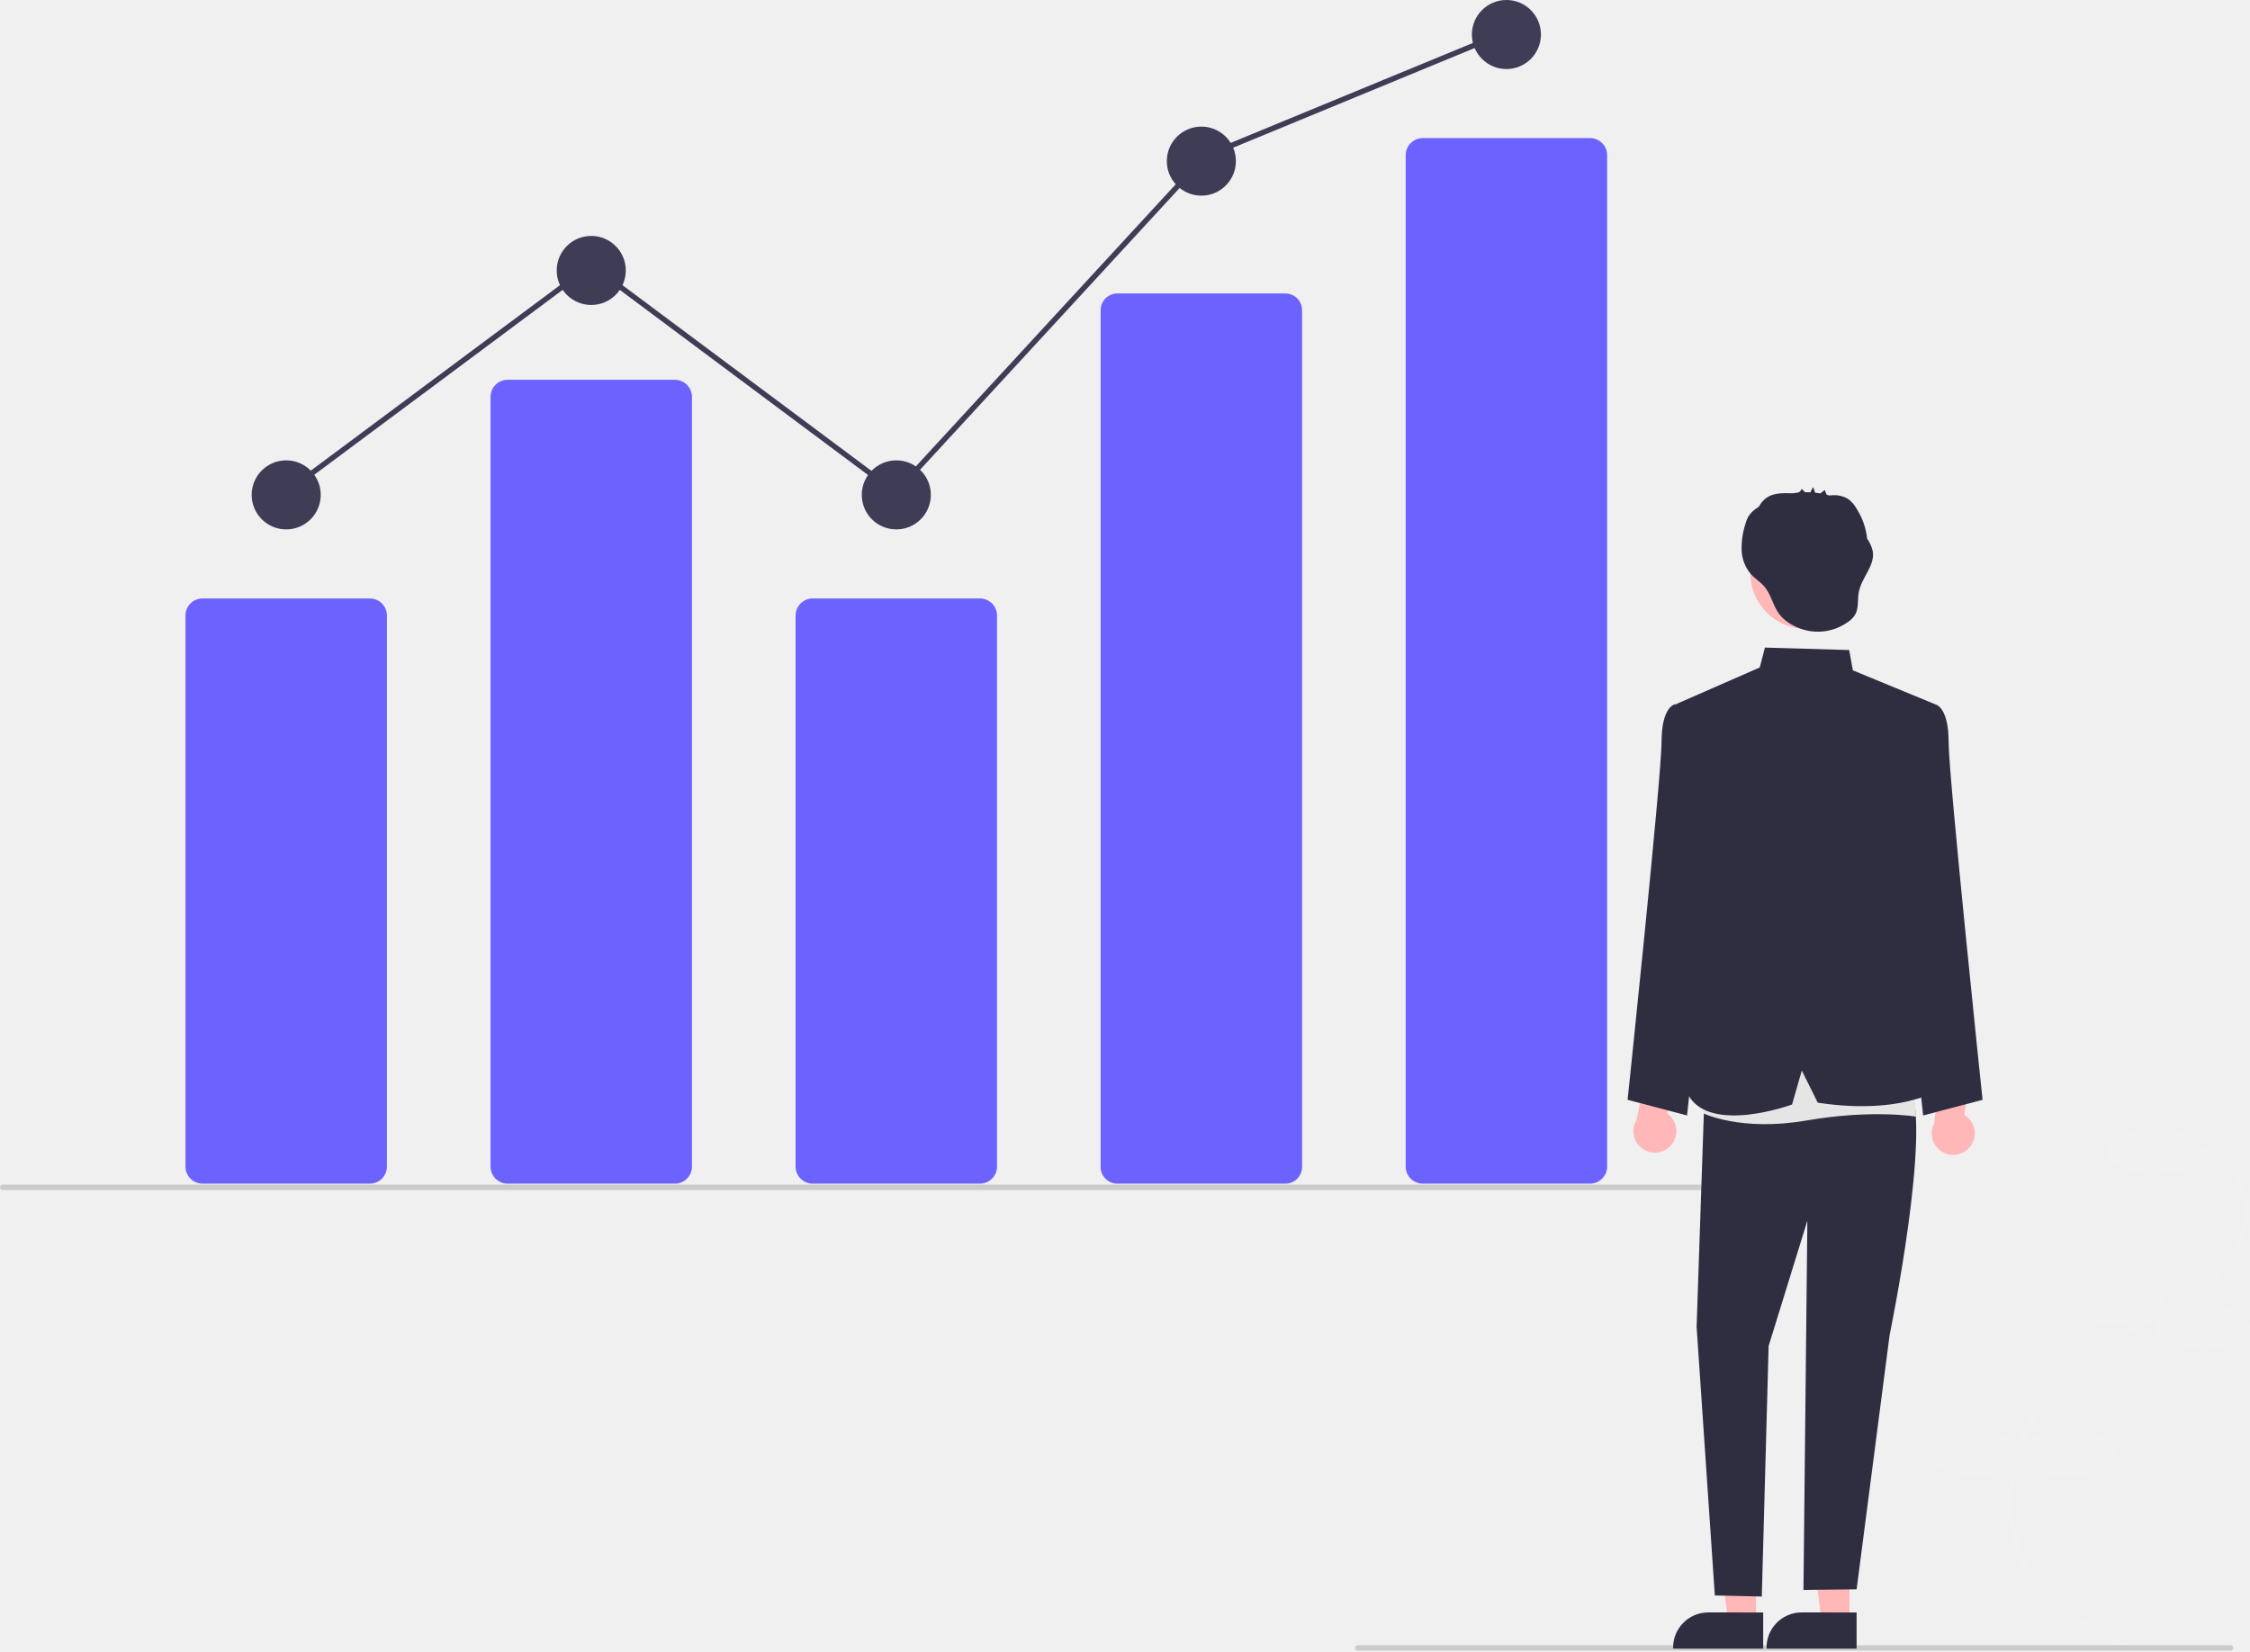
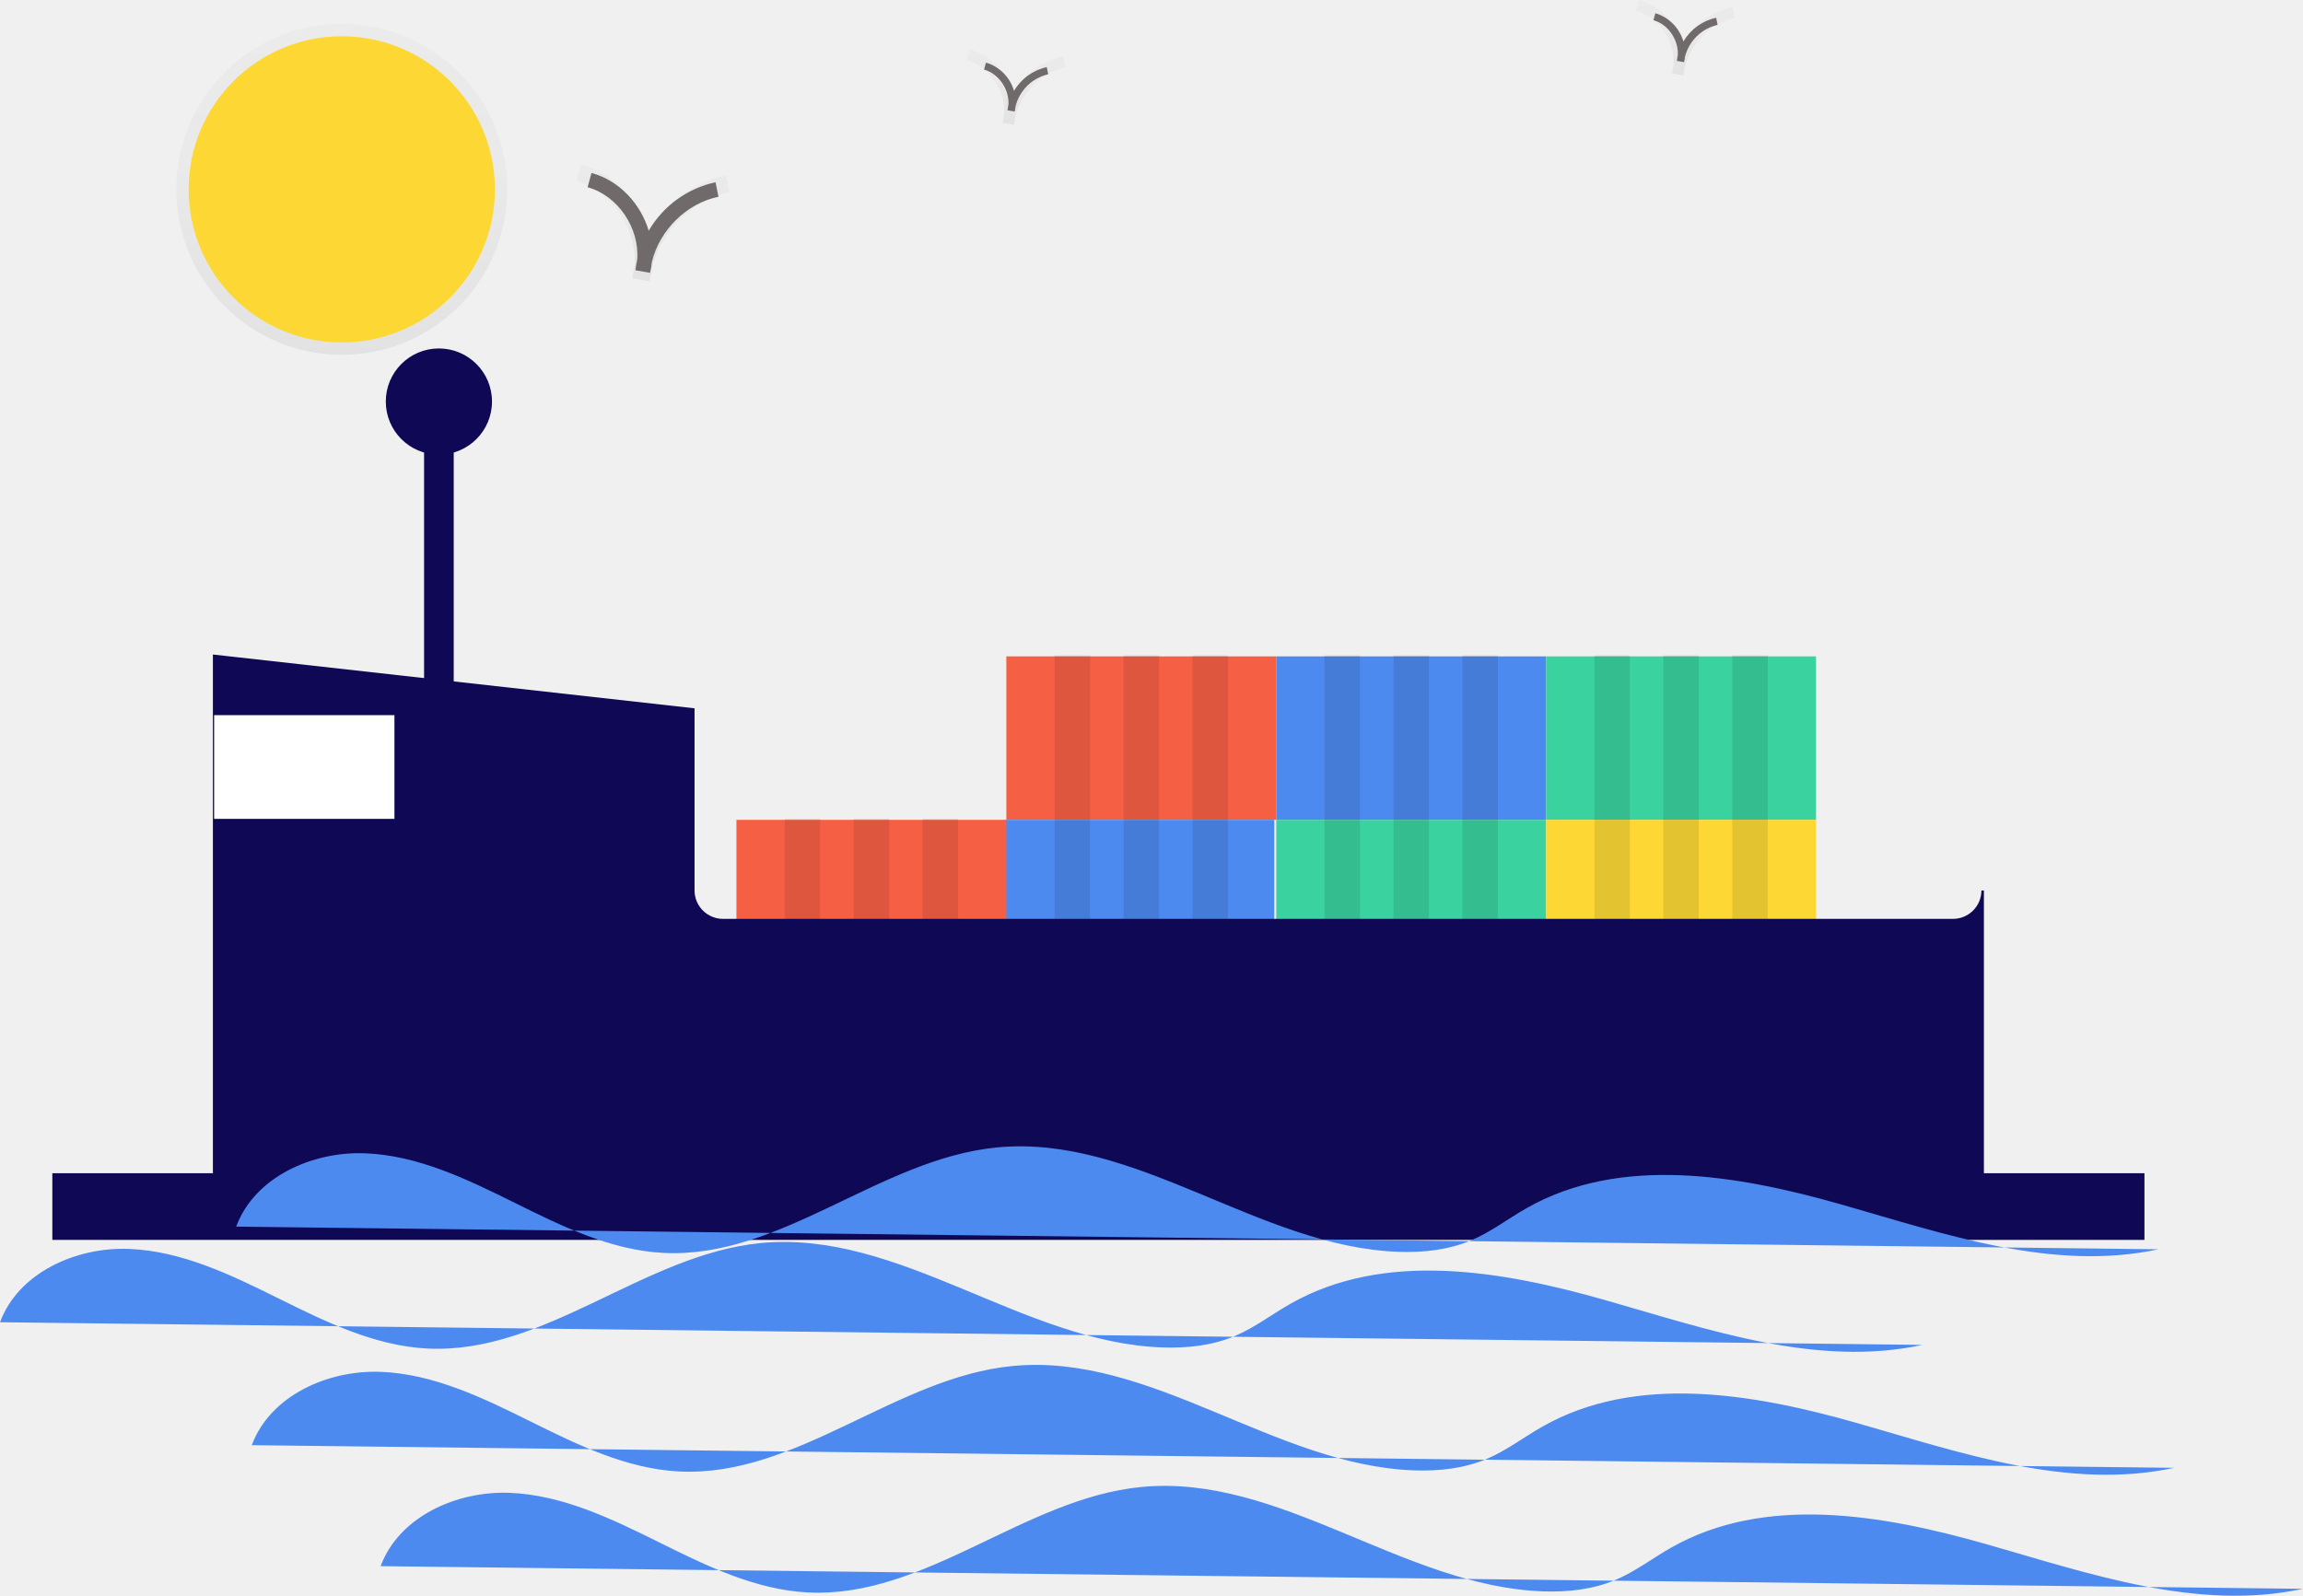
- <svg xmlns="http://www.w3.org/2000/svg" id="a3b698d4-91aa-4644-9cd7-168aa6af3798" data-name="Layer 1" width="835.213" height="613.098" viewBox="0 0 835.213 613.098">
-   <path d="M970.8,754.84l.951-1.759c-12.753-6.897-28.626-15.481-36.916-29.567-8.172-13.886-8.356-32.743-.479-49.211,6.704-14.016,19.018-26.572,35.611-36.313,3.273-1.921,6.709-3.742,10.031-5.503,8.031-4.256,16.336-8.658,23.184-14.903,9.432-8.601,16.568-23.035,11.249-35.891a23.856,23.856,0,0,0-20.677-14.467l-.113,1.997a21.861,21.861,0,0,1,18.948,13.248c4.943,11.947-1.839,25.505-10.754,33.636-6.661,6.074-14.852,10.415-22.773,14.613-3.342,1.771-6.797,3.603-10.108,5.546-16.938,9.943-29.526,22.798-36.403,37.174-8.16,17.061-7.946,36.637.559,51.089C941.685,739.095,957.828,747.826,970.8,754.84Z" transform="translate(-181.3664 -141.7423)" fill="#f1f1f1" />
-   <ellipse cx="799.713" cy="427.525" rx="17.5" ry="8.5" fill="#f1f1f1" />
-   <ellipse cx="785.713" cy="483.525" rx="17.5" ry="8.5" fill="#f1f1f1" />
-   <ellipse cx="817.713" cy="492.525" rx="17.5" ry="8.5" fill="#f1f1f1" />
-   <ellipse cx="767.713" cy="539.525" rx="17.5" ry="8.5" fill="#f1f1f1" />
-   <ellipse cx="732.713" cy="539.525" rx="17.5" ry="8.5" fill="#f1f1f1" />
-   <path d="M318.653,581.226H256.558a6.349,6.349,0,0,1-6.342-6.342V370.286a6.349,6.349,0,0,1,6.342-6.342h62.095a6.349,6.349,0,0,1,6.342,6.342V574.884A6.349,6.349,0,0,1,318.653,581.226Z" transform="translate(-181.3664 -141.7423)" fill="#6c63ff" />
-   <path d="M431.89,581.226H369.795a6.349,6.349,0,0,1-6.342-6.342V289.097a6.349,6.349,0,0,1,6.342-6.342h62.095a6.349,6.349,0,0,1,6.342,6.342V574.884A6.349,6.349,0,0,1,431.89,581.226Z" transform="translate(-181.3664 -141.7423)" fill="#6c63ff" />
-   <path d="M545.128,581.226H483.033a6.349,6.349,0,0,1-6.342-6.342V370.286a6.349,6.349,0,0,1,6.342-6.342h62.095a6.349,6.349,0,0,1,6.342,6.342V574.884A6.349,6.349,0,0,1,545.128,581.226Z" transform="translate(-181.3664 -141.7423)" fill="#6c63ff" />
-   <path d="M658.365,581.226H596.27a6.211,6.211,0,0,1-6.342-6.055V256.761a6.211,6.211,0,0,1,6.342-6.055h62.095a6.211,6.211,0,0,1,6.342,6.055V575.171A6.211,6.211,0,0,1,658.365,581.226Z" transform="translate(-181.3664 -141.7423)" fill="#6c63ff" />
-   <path d="M771.603,581.226H709.508a6.349,6.349,0,0,1-6.342-6.342V199.362a6.349,6.349,0,0,1,6.342-6.342h62.095a6.349,6.349,0,0,1,6.342,6.342V574.884A6.349,6.349,0,0,1,771.603,581.226Z" transform="translate(-181.3664 -141.7423)" fill="#6c63ff" />
-   <circle cx="106.239" cy="183.744" r="12.819" fill="#3f3d56" />
-   <circle cx="219.476" cy="100.418" r="12.819" fill="#3f3d56" />
-   <circle cx="332.714" cy="183.744" r="12.819" fill="#3f3d56" />
-   <circle cx="445.951" cy="59.824" r="12.819" fill="#3f3d56" />
-   <circle cx="559.189" cy="12.819" r="12.819" fill="#3f3d56" />
-   <path d="M844.366,583.607h-662a1,1,0,1,1,0-2h662a1,1,0,0,1,0,2Z" transform="translate(-181.3664 -141.7423)" fill="#cbcbcb" />
-   <path d="M1009.366,754.607h-324a1,1,0,0,1,0-2h324a1,1,0,0,1,0,2Z" transform="translate(-181.3664 -141.7423)" fill="#cbcbcb" />
-   <path d="M801.302,567.353a7.93,7.93,0,0,0-1.034-12.116l3.932-17.69-10.167-5.011-5.201,25.059a7.973,7.973,0,0,0,12.471,9.757Z" transform="translate(-181.3664 -141.7423)" fill="#ffb7b7" />
-   <path d="M912.485,567.741a7.93,7.93,0,0,0-1.969-11.999l2.551-17.941-10.524-4.21-3.247,25.386a7.973,7.973,0,0,0,13.189,8.763Z" transform="translate(-181.3664 -141.7423)" fill="#ffb7b7" />
-   <polygon points="651.862 602.078 641.494 602.077 636.562 562.087 651.864 562.088 651.862 602.078" fill="#ffb7b7" />
-   <path d="M835.873,753.87l-33.43-.001v-.423a13.013,13.013,0,0,1,13.012-13.012h.001l20.418.001Z" transform="translate(-181.3664 -141.7423)" fill="#2f2e41" />
-   <polygon points="686.535 602.078 676.167 602.077 671.235 562.087 686.537 562.088 686.535 602.078" fill="#ffb7b7" />
-   <path d="M870.546,753.87l-33.43-.001v-.423a13.013,13.013,0,0,1,13.012-13.012h.001l20.418.001Z" transform="translate(-181.3664 -141.7423)" fill="#2f2e41" />
-   <path d="M888.777,407.372l11.18-4.034s4.745,1.008,4.745,13.876,12.602,132.882,12.602,132.882l-22.054,5.807L882.784,442.04Z" transform="translate(-181.3664 -141.7423)" fill="#2f2e41" />
-   <path d="M814.07,407.372l-11.18-4.034s-4.745,1.008-4.745,13.876-12.602,132.882-12.602,132.882l22.054,5.807L820.063,442.04Z" transform="translate(-181.3664 -141.7423)" fill="#2f2e41" />
-   <path d="M814.214,544.249,811.158,634.401l6.766,99.724,17.432.403,2.537-93.025,14.377-46.512-1.45,137.092,19.739-.236,12.226-94.318s16.145-78.057,7.192-93.279l-41.232-13.711Z" transform="translate(-181.3664 -141.7423)" fill="#2f2e41" />
-   <path d="M814.55,533.386l-.995,21.687s13.911,6.923,38.364,2.706,40.706-1.437,40.706-1.437l-1.877-27.646Z" transform="translate(-181.3664 -141.7423)" fill="#e5e5e5" />
-   <path d="M802.446,403.658l32.154-14.09,1.918-7.38,31.28.906,1.352,7.539,30.808,12.704L886.383,450.535l1.392,33.202,16.926,60.512s-14.277,12.125-48.577,6.908L850.206,539.232l-3.62,12.612s-30.077,11.064-38.413-3.339L814.214,444.459Z" transform="translate(-181.3664 -141.7423)" fill="#2f2e41" />
-   <circle cx="670.507" cy="212.744" r="20.771" fill="#ffb7b7" />
-   <path d="M876.553,346.437a12.65,12.65,0,0,0-2.099-4.69,25.34,25.34,0,0,0-3.783-10.913,11.45,11.45,0,0,0-3.389-3.912,10.004,10.004,0,0,0-5.332-1.329c-.339-.006-.947.097-1.496.122-.351-.109-.705-.206-1.06-.297-.207-.461-.618-1.804-.732-1.713l-1.547,1.229c-.654-.114-1.312-.202-1.972-.272q-.36-1.028-.721-2.056a14.089,14.089,0,0,0-1.022,1.921q-.985-.048-1.972-.034l-1.315-1.263a1.855,1.855,0,0,1-1.451,1.421c-.605.062-1.208.143-1.808.24-.049-0-.098,0-.146-.001-3.239-.081-6.723-.226-9.431,1.552a9.293,9.293,0,0,0-3.002,3.408c-.332.225-.664.449-.986.688a10.78,10.78,0,0,0-2.778,2.754,11.677,11.677,0,0,0-1.229,2.978,28.551,28.551,0,0,0-1.415,9.754,14.476,14.476,0,0,0,3.558,9.034c1.389,1.492,3.155,2.594,4.545,4.085,2.864,3.069,3.401,7.35,5.85,10.597,2.591,3.435,7.319,5.695,11.472,6.343a19.163,19.163,0,0,0,14.275-3.56,8.832,8.832,0,0,0,2.431-2.548c1.441-2.493.83-5.627,1.366-8.456C872.367,356.214,877.428,351.763,876.553,346.437Z" transform="translate(-181.3664 -141.7423)" fill="#2f2e41" />
-   <polygon points="105.555 184.546 104.361 182.942 219.477 97.239 332.348 181.429 446.764 57.205 446.969 57.121 558.009 11.292 558.772 13.141 447.936 58.885 332.597 184.11 219.476 99.733 105.555 184.546" fill="#3f3d56" />
+ <svg xmlns="http://www.w3.org/2000/svg" xmlns:xlink="http://www.w3.org/1999/xlink" id="bb6491d8-974c-4727-a107-afc356bed175" data-name="Layer 1" width="932.375" height="646.22" viewBox="0 0 932.375 646.22">
+   <defs>
+     <linearGradient id="b10df757-55e5-4d99-9006-dc7249c3a778" x1="401.199" y1="238.812" x2="401.199" y2="191.492" gradientUnits="userSpaceOnUse">
+       <stop offset="0" stop-color="gray" stop-opacity="0.25" />
+       <stop offset="0.535" stop-color="gray" stop-opacity="0.12" />
+       <stop offset="1" stop-color="gray" stop-opacity="0.1" />
+     </linearGradient>
+     <linearGradient id="b7455b34-8431-4804-9964-905371e7992b" x1="548.199" y1="175.413" x2="548.199" y2="144.89" xlink:href="#b10df757-55e5-4d99-9006-dc7249c3a778" />
+     <linearGradient id="a8bee007-5617-4059-9c68-754326cfe534" x1="819.199" y1="155.413" x2="819.199" y2="124.89" xlink:href="#b10df757-55e5-4d99-9006-dc7249c3a778" />
+     <linearGradient id="b5786f2b-186c-4311-b51e-a01aadf48633" x1="138.375" y1="143.683" x2="138.375" y2="9.683" xlink:href="#b10df757-55e5-4d99-9006-dc7249c3a778" />
+   </defs>
+   <rect x="172.188" y="163.11" width="11" height="147" fill="#0f0955" stroke="#0f0955" stroke-miterlimit="10" />
+   <rect x="407.42" y="265.808" width="109.268" height="66.199" fill="#f55f44" />
+   <rect x="516.688" y="265.808" width="109.268" height="66.199" fill="#4d8af0" />
+   <rect x="625.956" y="265.808" width="109.268" height="66.199" fill="#3ad29f" />
+   <rect x="406.623" y="332.007" width="109.268" height="66.199" fill="#4d8af0" />
+   <rect x="298.152" y="332.007" width="109.268" height="66.199" fill="#f55f44" />
+   <rect x="516.688" y="332.007" width="109.268" height="66.199" fill="#3ad29f" />
+   <rect x="625.956" y="332.007" width="109.268" height="66.199" fill="#fdd835" />
+   <g opacity="0.1">
+     <rect x="426.961" y="265.409" width="14.356" height="66.199" />
+     <rect x="454.876" y="265.409" width="14.356" height="66.199" />
+     <rect x="482.791" y="265.409" width="14.356" height="66.199" />
+   </g>
+   <g opacity="0.1">
+     <rect x="536.229" y="265.409" width="14.356" height="66.199" />
+     <rect x="564.144" y="265.409" width="14.356" height="66.199" />
+     <rect x="592.059" y="265.409" width="14.356" height="66.199" />
+   </g>
+   <g opacity="0.1">
+     <rect x="645.496" y="265.409" width="14.356" height="66.199" />
+     <rect x="673.412" y="265.409" width="14.356" height="66.199" />
+     <rect x="701.327" y="265.409" width="14.356" height="66.199" />
+   </g>
+   <g opacity="0.1">
+     <rect x="426.961" y="331.608" width="14.356" height="66.199" />
+     <rect x="454.876" y="331.608" width="14.356" height="66.199" />
+     <rect x="482.791" y="331.608" width="14.356" height="66.199" />
+   </g>
+   <g opacity="0.1">
+     <rect x="317.693" y="331.608" width="14.356" height="66.199" />
+     <rect x="345.608" y="331.608" width="14.356" height="66.199" />
+     <rect x="373.523" y="331.608" width="14.356" height="66.199" />
+   </g>
+   <g opacity="0.1">
+     <rect x="536.229" y="331.608" width="14.356" height="66.199" />
+     <rect x="564.144" y="331.608" width="14.356" height="66.199" />
+     <rect x="592.059" y="331.608" width="14.356" height="66.199" />
+   </g>
+   <g opacity="0.1">
+     <rect x="645.496" y="331.608" width="14.356" height="66.199" />
+     <rect x="673.412" y="331.608" width="14.356" height="66.199" />
+     <rect x="701.327" y="331.608" width="14.356" height="66.199" />
+   </g>
+   <rect x="21.688" y="475.61" width="846" height="26" fill="#0f0955" stroke="#0f0955" stroke-miterlimit="10" />
+   <path d="M927.5,497.5h-498a12.035,12.035,0,0,1-12-12V412.176L223.5,390.5v223h716v-128A12.035,12.035,0,0,1,927.5,497.5Z" transform="translate(-136.8123 -124.8901)" fill="#0f0955" stroke="#0f0955" stroke-miterlimit="10" />
+   <rect x="86.688" y="289.61" width="73" height="42" fill="#fff" />
+   <circle cx="177.688" cy="162.61" r="21" fill="#0f0955" stroke="#0f0955" stroke-miterlimit="10" />
+   <path d="M232.429,621.629c7.436-20.076,30.819-30.532,52.211-29.695s41.318,10.502,60.494,20.022,39.032,19.278,60.415,20.327c47.519,2.33,87.509-38.126,134.863-42.717,56.293-5.458,106.251,40.385,162.776,42.273,9.941.332,20.079-.767,29.234-4.657,7.968-3.386,14.912-8.751,22.437-13.031,37.979-21.6,85.483-13.445,127.501-1.468s85.637,27.32,128.349,18.119" transform="translate(-136.8123 -124.8901)" fill="#4d8af0" />
+   <path d="M136.812,660.35c7.436-20.076,30.819-30.532,52.211-29.695s41.318,10.502,60.494,20.022,39.032,19.278,60.415,20.327c47.519,2.33,87.509-38.126,134.863-42.717,56.293-5.458,106.251,40.385,162.776,42.273,9.941.332,20.079-.767,29.234-4.657,7.968-3.386,14.911-8.751,22.437-13.031,37.979-21.6,85.483-13.445,127.501-1.468S872.382,678.725,915.094,669.524" transform="translate(-136.8123 -124.8901)" fill="#4d8af0" />
+   <path d="M238.751,710.134c7.436-20.076,30.819-30.532,52.211-29.695s41.318,10.502,60.494,20.022,39.032,19.278,60.415,20.327c47.519,2.33,87.509-38.126,134.863-42.717,56.293-5.458,106.251,40.385,162.776,42.273,9.941.332,20.079-.767,29.234-4.657,7.968-3.386,14.912-8.751,22.437-13.031,37.979-21.6,85.483-13.445,127.501-1.468s85.637,27.32,128.349,18.119" transform="translate(-136.8123 -124.8901)" fill="#4d8af0" />
+   <path d="M290.906,759.128c7.436-20.076,30.819-30.532,52.211-29.695s41.318,10.502,60.494,20.022,39.032,19.278,60.415,20.327c47.519,2.33,87.509-38.126,134.863-42.717,56.293-5.458,106.251,40.385,162.776,42.273,9.941.332,20.079-.767,29.234-4.657,7.968-3.386,14.912-8.751,22.437-13.031,37.979-21.6,85.483-13.445,127.501-1.468s85.637,27.32,128.349,18.119" transform="translate(-136.8123 -124.8901)" fill="#4d8af0" />
+   <g opacity="0.5">
+     <path d="M399.761,238.812l-6.895-1.22a44.531,44.531,0,0,1,.832-5.07c1.17-14.781-9.079-30.335-23.488-34.258l1.844-6.773c13.129,3.574,23.255,14.561,27.096,27.357a48.519,48.519,0,0,1,31.65-22.948l1.388,6.881c-15.104,3.046-27.943,15.89-31.534,30.858A35.469,35.469,0,0,1,399.761,238.812Z" transform="translate(-136.8123 -124.8901)" fill="url(#b10df757-55e5-4d99-9006-dc7249c3a778)" />
+   </g>
+   <path d="M399.969,235.376l-5.894-1.043a38.063,38.063,0,0,1,.711-4.333c1-12.635-7.761-25.93-20.078-29.283l1.576-5.789c11.223,3.055,19.878,12.447,23.162,23.384a41.473,41.473,0,0,1,27.054-19.616l1.187,5.882c-12.911,2.604-23.885,13.583-26.955,26.377A30.317,30.317,0,0,1,399.969,235.376Z" transform="translate(-136.8123 -124.8901)" fill="#706a6a" />
+   <g opacity="0.5">
+     <path d="M547.271,175.413l-4.447-.787a28.726,28.726,0,0,1,.537-3.27c.755-9.534-5.856-19.567-15.151-22.098l1.189-4.369c8.469,2.305,15,9.393,17.478,17.646a31.296,31.296,0,0,1,20.415-14.802l.895,4.439c-9.743,1.965-18.024,10.25-20.34,19.905A22.878,22.878,0,0,1,547.271,175.413Z" transform="translate(-136.8123 -124.8901)" fill="url(#b7455b34-8431-4804-9964-905371e7992b)" />
+   </g>
+   <g opacity="0.5">
+     <path d="M818.271,155.413l-4.447-.787a28.726,28.726,0,0,1,.537-3.27c.755-9.534-5.856-19.567-15.151-22.098l1.189-4.369c8.469,2.305,15,9.393,17.478,17.646a31.296,31.296,0,0,1,20.415-14.802l.895,4.439c-9.743,1.965-18.024,10.25-20.34,19.905A22.878,22.878,0,0,1,818.271,155.413Z" transform="translate(-136.8123 -124.8901)" fill="url(#a8bee007-5617-4059-9c68-754326cfe534)" />
+   </g>
+   <path d="M547.596,170.069l-2.89-.511a18.664,18.664,0,0,1,.349-2.125c.491-6.196-3.806-12.715-9.845-14.359l.773-2.839A16.856,16.856,0,0,1,547.34,161.701a20.337,20.337,0,0,1,13.266-9.619l.582,2.884a17.712,17.712,0,0,0-13.217,12.934A14.866,14.866,0,0,1,547.596,170.069Z" transform="translate(-136.8123 -124.8901)" fill="#706a6a" />
+   <path d="M818.596,150.069l-2.89-.511a18.664,18.664,0,0,1,.349-2.125c.491-6.196-3.806-12.715-9.845-14.359l.773-2.839A16.856,16.856,0,0,1,818.34,141.701a20.337,20.337,0,0,1,13.266-9.619l.582,2.884a17.712,17.712,0,0,0-13.217,12.934A14.866,14.866,0,0,1,818.596,150.069Z" transform="translate(-136.8123 -124.8901)" fill="#706a6a" />
+   <g opacity="0.5">
+     <circle cx="138.375" cy="76.683" r="67" fill="url(#b5786f2b-186c-4311-b51e-a01aadf48633)" />
+   </g>
+   <circle cx="138.375" cy="76.683" r="62" fill="#fdd835" />
</svg>
